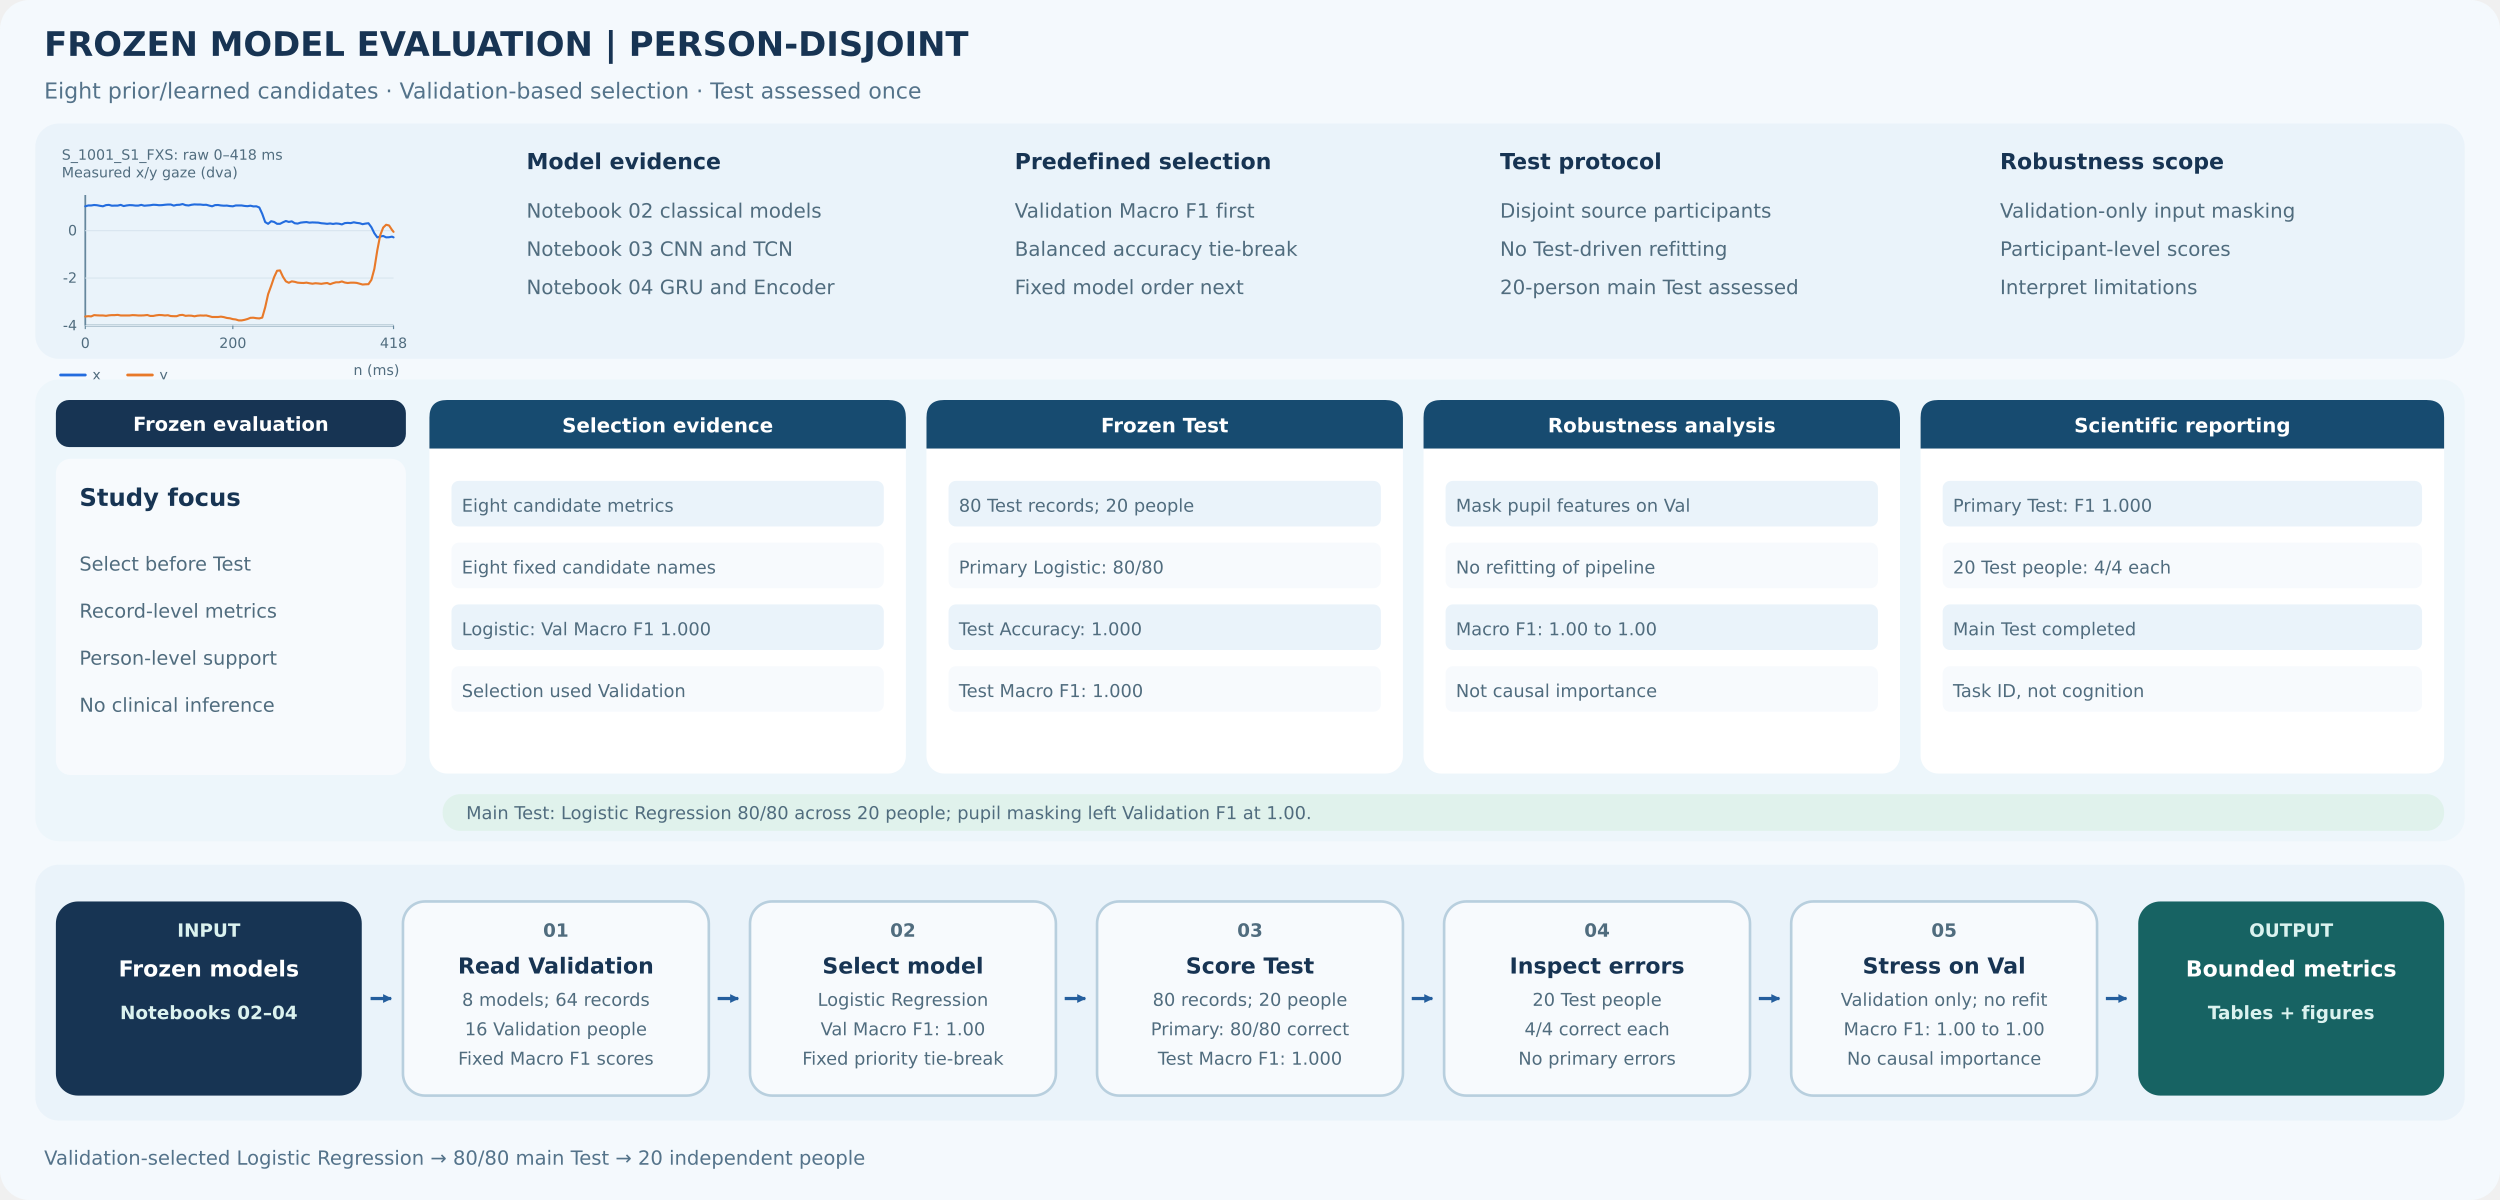
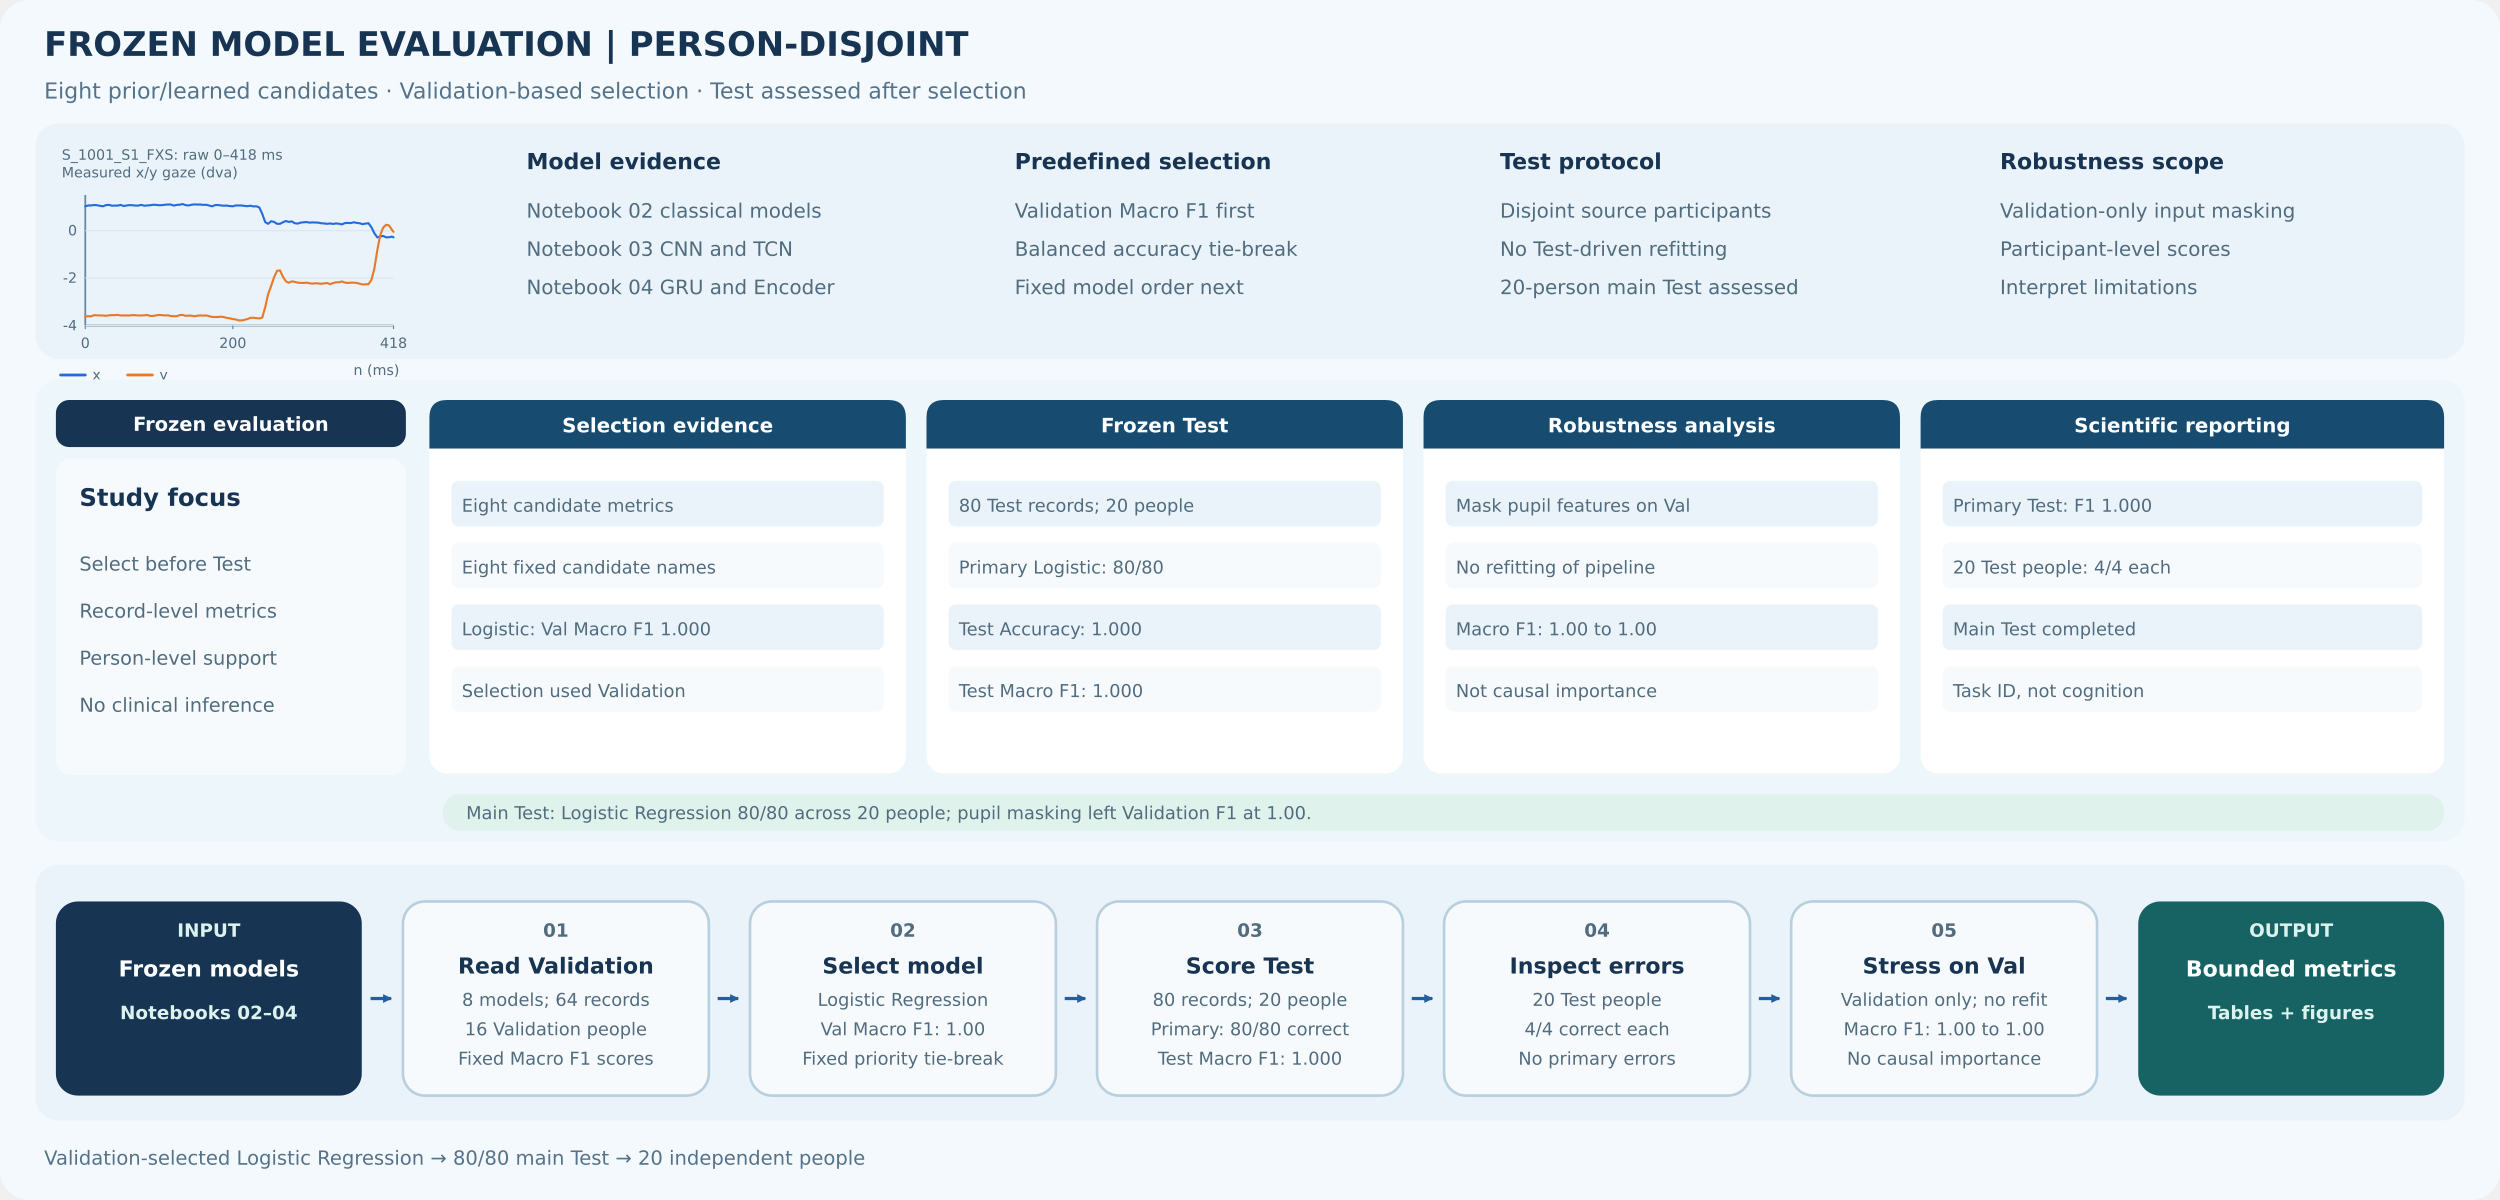
<svg xmlns="http://www.w3.org/2000/svg" width="1700" height="816" viewBox="0 0 1700 816" role="img" aria-labelledby="svg-title svg-desc">
  <defs>
    <style>
.title{font:700 23px DejaVu Sans,Arial,sans-serif;fill:#173453}.subtitle{font:400 15px DejaVu Sans,Arial,sans-serif;fill:#54738A}.sourceheading{font:700 11.5px DejaVu Sans,Arial,sans-serif;fill:#53738A}.sourcebody{font:400 13px DejaVu Sans,Arial,sans-serif;fill:#173453}.ctxhead{font:700 15px DejaVu Sans,Arial,sans-serif;fill:#173453}.ctxbody{font:400 13.5px DejaVu Sans,Arial,sans-serif;fill:#506C7E}.focushead{font:700 16.5px DejaVu Sans,Arial,sans-serif;fill:#173453}.focusbody{font:400 13.1px DejaVu Sans,Arial,sans-serif;fill:#506C7E}.sectionlabel{font:700 13.2px DejaVu Sans,Arial,sans-serif;fill:white}.panelhead{font:700 13.5px DejaVu Sans,Arial,sans-serif;fill:white}.panelbody{font:400 12.1px DejaVu Sans,Arial,sans-serif;fill:#506C7E}.nodeid{font:700 12.5px DejaVu Sans,Arial,sans-serif;fill:#506C7E}.nodetitle{font:700 15px DejaVu Sans,Arial,sans-serif;fill:#173453}.nodedesc{font:400 12.1px DejaVu Sans,Arial,sans-serif;fill:#506C7E}.endnodeid{font:700 12.5px DejaVu Sans,Arial,sans-serif;fill:#DBF2EF}.endnodetitle{font:700 15px DejaVu Sans,Arial,sans-serif;fill:white}.footer{font:400 13.3px DejaVu Sans,Arial,sans-serif;fill:#54738A}.overview-id{font:700 11.3px DejaVu Sans,Arial,sans-serif;fill:#506C7E}.overview-title{font:700 12.9px DejaVu Sans,Arial,sans-serif;fill:#173453}.overview-body{font:400 10.9px DejaVu Sans,Arial,sans-serif;fill:#506C7E}.overview-terminal-id{font:700 11.3px DejaVu Sans,Arial,sans-serif;fill:#DBF2EF}.overview-terminal-title{font:700 12.9px DejaVu Sans,Arial,sans-serif;fill:#FFFFFF}.overview-terminal-body{font:400 10.9px DejaVu Sans,Arial,sans-serif;fill:#DBF2EF}</style>
    <marker id="arr" markerWidth="6" markerHeight="6" refX="5.5" refY="3" orient="auto" markerUnits="userSpaceOnUse">
      <path d="M0 0 L6 3 L0 6 Z" fill="#245E9D" />
    </marker>
  </defs>
  <rect x="0" y="0" width="1700" height="816" rx="20" fill="#F4F9FD" stroke="none" stroke-width="1" />
  <g id="band-0-header">
    <text x="30" y="38" class="title">FROZEN MODEL EVALUATION | PERSON-DISJOINT</text>
-     <text x="30" y="67" class="subtitle">Eight prior/learned candidates · Validation-based selection · Test assessed once</text>
+     <text x="30" y="67" class="subtitle">Eight prior/learned candidates · Validation-based selection · Test assessed after selection</text>
  </g>
  <g id="band-1-context">
    <rect x="24" y="84" width="1652" height="160" rx="16" fill="#EAF3FA" stroke-width="2" />
    <g id="source-record" aria-label="Measured horizontal and vertical gaze excerpt from original GazeBase record S_1001_S1_FXS" transform="translate(-204.4 -153) scale(0.8)">
      <text x="308" y="327" class="panelbody">S_1001_S1_FXS: raw 0–418 ms</text>
      <text x="308" y="342" class="panelbody">Measured x/y gaze (dva)</text>
      <line x1="328" y1="357" x2="328" y2="468" stroke="#66879D" stroke-width="1.5" />
      <line x1="328" y1="468" x2="590" y2="468" stroke="#66879D" stroke-width="1.5" />
      <line x1="328" y1="468" x2="590" y2="468" stroke="#D9E6EF" stroke-width="1" />
      <text x="321" y="472" class="panelbody" text-anchor="end">-4</text>
      <line x1="328" y1="427.6" x2="590" y2="427.6" stroke="#D9E6EF" stroke-width="1" />
      <text x="321" y="431.6" class="panelbody" text-anchor="end">-2</text>
      <line x1="328" y1="387.3" x2="590" y2="387.3" stroke="#D9E6EF" stroke-width="1" />
      <text x="321" y="391.3" class="panelbody" text-anchor="end">0</text>
      <line x1="328" y1="468" x2="328" y2="471" stroke="#66879D" stroke-width="1" />
      <text x="328" y="487" class="panelbody" text-anchor="middle">0</text>
      <line x1="453.4" y1="468" x2="453.4" y2="471" stroke="#66879D" stroke-width="1" />
      <text x="453.4" y="487" class="panelbody" text-anchor="middle">200</text>
      <line x1="590" y1="468" x2="590" y2="471" stroke="#66879D" stroke-width="1" />
      <text x="590" y="487" class="panelbody" text-anchor="middle">418</text>
      <path d="M328.0 366.6 L330.5 365.9 L333.0 365.9 L335.5 365.5 L338.0 365.7 L340.5 366.2 L343.0 366.6 L345.6 365.6 L348.1 365.4 L350.6 366.1 L353.1 366.0 L355.6 366.0 L358.1 365.4 L360.6 366.4 L363.1 365.9 L365.6 365.6 L368.1 365.7 L370.6 366.0 L373.1 366.0 L375.6 365.4 L378.1 366.1 L380.7 365.9 L383.2 365.7 L385.7 365.3 L388.2 365.4 L390.7 365.7 L393.2 365.6 L395.7 365.3 L398.2 365.1 L400.7 365.1 L403.2 366.0 L405.7 365.4 L408.2 365.3 L410.7 364.7 L413.2 365.6 L415.8 365.9 L418.3 365.3 L420.8 365.0 L423.3 365.1 L425.8 365.1 L428.3 365.4 L430.8 365.3 L433.3 366.0 L435.8 366.6 L438.3 365.6 L440.8 365.5 L443.3 365.9 L445.8 366.1 L448.3 366.0 L450.9 366.4 L453.4 366.6 L455.9 365.9 L458.4 365.9 L460.9 365.9 L463.4 366.3 L465.9 366.5 L468.4 366.1 L470.9 366.7 L473.4 366.6 L475.9 367.6 L478.4 373.0 L480.9 380.0 L483.4 381.5 L486.0 379.3 L488.5 379.9 L491.0 381.5 L493.5 381.5 L496.0 380.2 L498.5 379.1 L501.0 379.9 L503.5 379.4 L506.0 381.0 L508.5 381.3 L511.0 380.5 L513.5 380.2 L516.0 380.0 L518.5 380.5 L521.1 380.3 L523.6 380.4 L526.1 380.5 L528.6 381.0 L531.1 381.2 L533.6 381.5 L536.1 381.2 L538.6 381.6 L541.1 381.2 L543.6 381.4 L546.1 382.0 L548.6 380.9 L551.1 380.7 L553.6 380.9 L556.2 380.2 L558.7 380.7 L561.2 381.0 L563.7 381.8 L566.2 381.3 L568.7 381.0 L571.2 384.4 L573.7 389.5 L576.2 393.0 L578.7 392.3 L581.2 391.8 L583.7 393.0 L586.2 392.9 L588.7 392.4 L590.0 393.0" fill="none" stroke="#236CDE" stroke-width="1.8" stroke-linecap="round" stroke-linejoin="round" />
      <path d="M328.0 460.3 L330.5 460.0 L333.0 460.2 L335.5 459.1 L338.0 459.3 L340.5 459.4 L343.0 459.4 L345.6 459.7 L348.1 459.3 L350.6 459.1 L353.1 459.1 L355.6 458.9 L358.1 459.4 L360.6 459.4 L363.1 459.4 L365.6 459.4 L368.1 459.1 L370.6 459.2 L373.1 459.4 L375.6 459.4 L378.1 459.3 L380.7 459.0 L383.2 459.8 L385.7 459.8 L388.2 459.3 L390.7 459.0 L393.2 459.1 L395.7 459.4 L398.2 459.2 L400.7 459.9 L403.2 460.0 L405.7 460.0 L408.2 459.1 L410.7 458.9 L413.2 459.7 L415.8 459.5 L418.3 459.6 L420.8 460.1 L423.3 459.6 L425.8 459.4 L428.3 459.5 L430.8 459.4 L433.3 460.0 L435.8 460.7 L438.3 460.7 L440.8 460.7 L443.3 460.4 L445.8 460.8 L448.3 461.5 L450.9 461.8 L453.4 462.5 L455.9 462.8 L458.4 463.6 L460.9 463.6 L463.4 463.1 L465.9 462.4 L468.4 461.4 L470.9 461.3 L473.4 461.7 L475.9 461.9 L478.4 461.2 L480.9 452.5 L483.4 441.3 L486.0 434.2 L488.5 426.8 L491.0 421.4 L493.5 421.1 L496.0 426.5 L498.5 430.4 L501.0 431.6 L503.5 430.4 L506.0 430.8 L508.5 431.5 L511.0 431.7 L513.5 431.8 L516.0 431.5 L518.5 432.0 L521.1 432.4 L523.6 432.0 L526.1 432.2 L528.6 432.5 L531.1 432.1 L533.6 431.8 L536.1 432.8 L538.6 431.9 L541.1 431.2 L543.6 431.2 L546.1 430.5 L548.6 431.4 L551.1 431.8 L553.6 431.5 L556.2 431.5 L558.7 431.7 L561.2 432.4 L563.7 433.1 L566.2 432.9 L568.7 432.8 L571.2 429.1 L573.7 419.8 L576.2 404.0 L578.7 391.1 L581.2 384.7 L583.7 382.3 L586.2 382.9 L588.7 386.7 L590.0 388.3" fill="none" stroke="#E87929" stroke-width="1.8" stroke-linecap="round" stroke-linejoin="round" />
      <path d="M307 510 L328 510" fill="none" stroke="#236CDE" stroke-width="2.4" stroke-linecap="round" stroke-linejoin="round" />
      <text x="334" y="514" class="panelbody">x</text>
      <path d="M364 510 L385 510" fill="none" stroke="#E87929" stroke-width="2.4" stroke-linecap="round" stroke-linejoin="round" />
      <text x="391" y="514" class="panelbody">y</text>
      <text x="595" y="510" class="panelbody" text-anchor="end">n (ms)</text>
    </g>
    <g id="context-1">
      <text x="358" y="115" class="ctxhead">Model evidence</text>
      <text x="358" y="148" class="ctxbody">Notebook 02 classical models</text>
      <text x="358" y="174" class="ctxbody">Notebook 03 CNN and TCN</text>
      <text x="358" y="200" class="ctxbody">Notebook 04 GRU and Encoder</text>
    </g>
    <g id="context-2">
      <text x="690" y="115" class="ctxhead">Predefined selection</text>
      <text x="690" y="148" class="ctxbody">Validation Macro F1 first</text>
      <text x="690" y="174" class="ctxbody">Balanced accuracy tie-break</text>
      <text x="690" y="200" class="ctxbody">Fixed model order next</text>
    </g>
    <g id="context-3">
      <text x="1020" y="115" class="ctxhead">Test protocol</text>
      <text x="1020" y="148" class="ctxbody">Disjoint source participants</text>
      <text x="1020" y="174" class="ctxbody">No Test-driven refitting</text>
      <text x="1020" y="200" class="ctxbody">20-person main Test assessed</text>
    </g>
    <g id="context-4">
      <text x="1360" y="115" class="ctxhead">Robustness scope</text>
      <text x="1360" y="148" class="ctxbody">Validation-only input masking</text>
      <text x="1360" y="174" class="ctxbody">Participant-level scores</text>
      <text x="1360" y="200" class="ctxbody">Interpret limitations</text>
    </g>
  </g>
  <g id="band-2-analysis">
    <rect x="24" y="258" width="1652" height="314" rx="16" fill="#EDF6FB" stroke-width="1.5" />
    <g id="focus">
      <rect x="38" y="272" width="238" height="32" rx="9" fill="#173453" stroke-width="1.5" />
      <text x="157" y="293" class="sectionlabel" text-anchor="middle">Frozen evaluation</text>
      <rect x="38" y="312" width="238" height="215" rx="10" fill="#F7FAFD" stroke-width="1.5" />
      <text x="54" y="344" class="focushead">Study focus</text>
      <text x="54" y="388" class="focusbody">Select before Test</text>
      <text x="54" y="420" class="focusbody">Record-level metrics</text>
      <text x="54" y="452" class="focusbody">Person-level support</text>
      <text x="54" y="484" class="focusbody">No clinical inference</text>
    </g>
    <g id="panels">
      <g id="panel-1">
        <rect x="292" y="272" width="324" height="254" rx="12" fill="#FFFFFF" stroke-width="1.5" />
        <path d="M304 272 H604 Q616 272 616 284 V305 H292 V284 Q292 272 304 272Z" fill="#174B70" />
        <text x="454" y="294" class="panelhead" text-anchor="middle">Selection evidence</text>
        <g id="scientific-panel-1">
          <rect x="307" y="327" width="294" height="31" rx="5" fill="#EAF3FA" stroke-width="0" />
          <text x="314" y="348" class="panelbody">Eight candidate metrics</text>
          <rect x="307" y="369" width="294" height="31" rx="5" fill="#F7FAFD" stroke-width="0" />
          <text x="314" y="390" class="panelbody">Eight fixed candidate names</text>
          <rect x="307" y="411" width="294" height="31" rx="5" fill="#EAF3FA" stroke-width="0" />
          <text x="314" y="432" class="panelbody">Logistic: Val Macro F1 1.000</text>
          <rect x="307" y="453" width="294" height="31" rx="5" fill="#F7FAFD" stroke-width="0" />
          <text x="314" y="474" class="panelbody">Selection used Validation</text>
        </g>
      </g>
      <g id="panel-2">
        <rect x="630" y="272" width="324" height="254" rx="12" fill="#FFFFFF" stroke-width="1.5" />
        <path d="M642 272 H942 Q954 272 954 284 V305 H630 V284 Q630 272 642 272Z" fill="#174B70" />
        <text x="792" y="294" class="panelhead" text-anchor="middle">Frozen Test</text>
        <g id="scientific-panel-2">
          <rect x="645" y="327" width="294" height="31" rx="5" fill="#EAF3FA" stroke-width="0" />
          <text x="652" y="348" class="panelbody">80 Test records; 20 people</text>
          <rect x="645" y="369" width="294" height="31" rx="5" fill="#F7FAFD" stroke-width="0" />
          <text x="652" y="390" class="panelbody">Primary Logistic: 80/80</text>
          <rect x="645" y="411" width="294" height="31" rx="5" fill="#EAF3FA" stroke-width="0" />
          <text x="652" y="432" class="panelbody">Test Accuracy: 1.000</text>
          <rect x="645" y="453" width="294" height="31" rx="5" fill="#F7FAFD" stroke-width="0" />
          <text x="652" y="474" class="panelbody">Test Macro F1: 1.000</text>
        </g>
      </g>
      <g id="panel-3">
        <rect x="968" y="272" width="324" height="254" rx="12" fill="#FFFFFF" stroke-width="1.5" />
        <path d="M980 272 H1280 Q1292 272 1292 284 V305 H968 V284 Q968 272 980 272Z" fill="#174B70" />
        <text x="1130" y="294" class="panelhead" text-anchor="middle">Robustness analysis</text>
        <g id="scientific-panel-3">
          <rect x="983" y="327" width="294" height="31" rx="5" fill="#EAF3FA" stroke-width="0" />
          <text x="990" y="348" class="panelbody">Mask pupil features on Val</text>
          <rect x="983" y="369" width="294" height="31" rx="5" fill="#F7FAFD" stroke-width="0" />
          <text x="990" y="390" class="panelbody">No refitting of pipeline</text>
          <rect x="983" y="411" width="294" height="31" rx="5" fill="#EAF3FA" stroke-width="0" />
          <text x="990" y="432" class="panelbody">Macro F1: 1.00 to 1.00</text>
          <rect x="983" y="453" width="294" height="31" rx="5" fill="#F7FAFD" stroke-width="0" />
          <text x="990" y="474" class="panelbody">Not causal importance</text>
        </g>
      </g>
      <g id="panel-4">
        <rect x="1306" y="272" width="356" height="254" rx="12" fill="#FFFFFF" stroke-width="1.5" />
        <path d="M1318 272 H1650 Q1662 272 1662 284 V305 H1306 V284 Q1306 272 1318 272Z" fill="#174B70" />
        <text x="1484" y="294" class="panelhead" text-anchor="middle">Scientific reporting</text>
        <g id="scientific-panel-4">
          <rect x="1321" y="327" width="326" height="31" rx="5" fill="#EAF3FA" stroke-width="0" />
          <text x="1328" y="348" class="panelbody">Primary Test: F1 1.000</text>
          <rect x="1321" y="369" width="326" height="31" rx="5" fill="#F7FAFD" stroke-width="0" />
          <text x="1328" y="390" class="panelbody">20 Test people: 4/4 each</text>
          <rect x="1321" y="411" width="326" height="31" rx="5" fill="#EAF3FA" stroke-width="0" />
          <text x="1328" y="432" class="panelbody">Main Test completed</text>
          <rect x="1321" y="453" width="326" height="31" rx="5" fill="#F7FAFD" stroke-width="0" />
          <text x="1328" y="474" class="panelbody">Task ID, not cognition</text>
        </g>
      </g>
    </g>
    <g id="scientific-note">
      <rect x="301" y="540" width="1361" height="25" rx="12" fill="#E0F2EC" stroke-width="1.5" />
      <text x="317" y="557" class="panelbody">Main Test: Logistic Regression 80/80 across 20 people; pupil masking left Validation F1 at 1.00.</text>
    </g>
  </g>
  <g id="band-3-workflow">
    <rect x="24" y="588" width="1652" height="174" rx="16" fill="#EAF3FA" stroke-width="2" />
    <g id="nodes">
      <g id="node-0">
        <rect x="38" y="613" width="208" height="132" rx="15" fill="#173453" stroke-width="1.8" />
        <text x="142" y="637" class="endnodeid" text-anchor="middle">INPUT</text>
        <text x="142" y="664" class="endnodetitle" text-anchor="middle">Frozen models</text>
        <text x="142" y="693" class="endnodeid" text-anchor="middle">Notebooks 02–04</text>
      </g>
      <g id="node-1">
        <rect x="274" y="613" width="208" height="132" rx="15" fill="#F7FAFD" stroke="#B8CFDE" stroke-width="1.8" />
        <text x="378" y="637" class="nodeid" text-anchor="middle">01</text>
        <text x="378" y="662" class="nodetitle" text-anchor="middle">Read Validation</text>
        <text x="378" y="684" class="nodedesc" text-anchor="middle">8 models; 64 records</text>
        <text x="378" y="704" class="nodedesc" text-anchor="middle">16 Validation people</text>
        <text x="378" y="724" class="nodedesc" text-anchor="middle">Fixed Macro F1 scores</text>
      </g>
      <g id="node-2">
        <rect x="510" y="613" width="208" height="132" rx="15" fill="#F7FAFD" stroke="#B8CFDE" stroke-width="1.8" />
        <text x="614" y="637" class="nodeid" text-anchor="middle">02</text>
        <text x="614" y="662" class="nodetitle" text-anchor="middle">Select model</text>
        <text x="614" y="684" class="nodedesc" text-anchor="middle">Logistic Regression</text>
        <text x="614" y="704" class="nodedesc" text-anchor="middle">Val Macro F1: 1.00</text>
        <text x="614" y="724" class="nodedesc" text-anchor="middle">Fixed priority tie-break</text>
      </g>
      <g id="node-3">
        <rect x="746" y="613" width="208" height="132" rx="15" fill="#F7FAFD" stroke="#B8CFDE" stroke-width="1.8" />
        <text x="850" y="637" class="nodeid" text-anchor="middle">03</text>
        <text x="850" y="662" class="nodetitle" text-anchor="middle">Score Test</text>
        <text x="850" y="684" class="nodedesc" text-anchor="middle">80 records; 20 people</text>
        <text x="850" y="704" class="nodedesc" text-anchor="middle">Primary: 80/80 correct</text>
        <text x="850" y="724" class="nodedesc" text-anchor="middle">Test Macro F1: 1.000</text>
      </g>
      <g id="node-4">
        <rect x="982" y="613" width="208" height="132" rx="15" fill="#F7FAFD" stroke="#B8CFDE" stroke-width="1.8" />
        <text x="1086" y="637" class="nodeid" text-anchor="middle">04</text>
        <text x="1086" y="662" class="nodetitle" text-anchor="middle">Inspect errors</text>
        <text x="1086" y="684" class="nodedesc" text-anchor="middle">20 Test people</text>
        <text x="1086" y="704" class="nodedesc" text-anchor="middle">4/4 correct each</text>
        <text x="1086" y="724" class="nodedesc" text-anchor="middle">No primary errors</text>
      </g>
      <g id="node-5">
        <rect x="1218" y="613" width="208" height="132" rx="15" fill="#F7FAFD" stroke="#B8CFDE" stroke-width="1.8" />
        <text x="1322" y="637" class="nodeid" text-anchor="middle">05</text>
        <text x="1322" y="662" class="nodetitle" text-anchor="middle">Stress on Val</text>
        <text x="1322" y="684" class="nodedesc" text-anchor="middle">Validation only; no refit</text>
        <text x="1322" y="704" class="nodedesc" text-anchor="middle">Macro F1: 1.00 to 1.00</text>
        <text x="1322" y="724" class="nodedesc" text-anchor="middle">No causal importance</text>
      </g>
      <g id="node-6">
        <rect x="1454" y="613" width="208" height="132" rx="15" fill="#176363" stroke-width="1.8" />
        <text x="1558" y="637" class="endnodeid" text-anchor="middle">OUTPUT</text>
        <text x="1558" y="664" class="endnodetitle" text-anchor="middle">Bounded metrics</text>
        <text x="1558" y="693" class="endnodeid" text-anchor="middle">Tables + figures</text>
      </g>
    </g>
    <g id="connectors">
      <line x1="252" y1="679" x2="266" y2="679" stroke="#245E9D" stroke-width="2.2" marker-end="url(#arr)" />
      <line x1="488" y1="679" x2="502" y2="679" stroke="#245E9D" stroke-width="2.2" marker-end="url(#arr)" />
      <line x1="724" y1="679" x2="738" y2="679" stroke="#245E9D" stroke-width="2.2" marker-end="url(#arr)" />
      <line x1="960" y1="679" x2="974" y2="679" stroke="#245E9D" stroke-width="2.2" marker-end="url(#arr)" />
      <line x1="1196" y1="679" x2="1210" y2="679" stroke="#245E9D" stroke-width="2.2" marker-end="url(#arr)" />
      <line x1="1432" y1="679" x2="1446" y2="679" stroke="#245E9D" stroke-width="2.2" marker-end="url(#arr)" />
    </g>
  </g>
  <g id="band-4-summary">
    <text x="30" y="792" class="footer">Validation-selected Logistic Regression → 80/80 main Test → 20 independent people</text>
  </g>
</svg>
